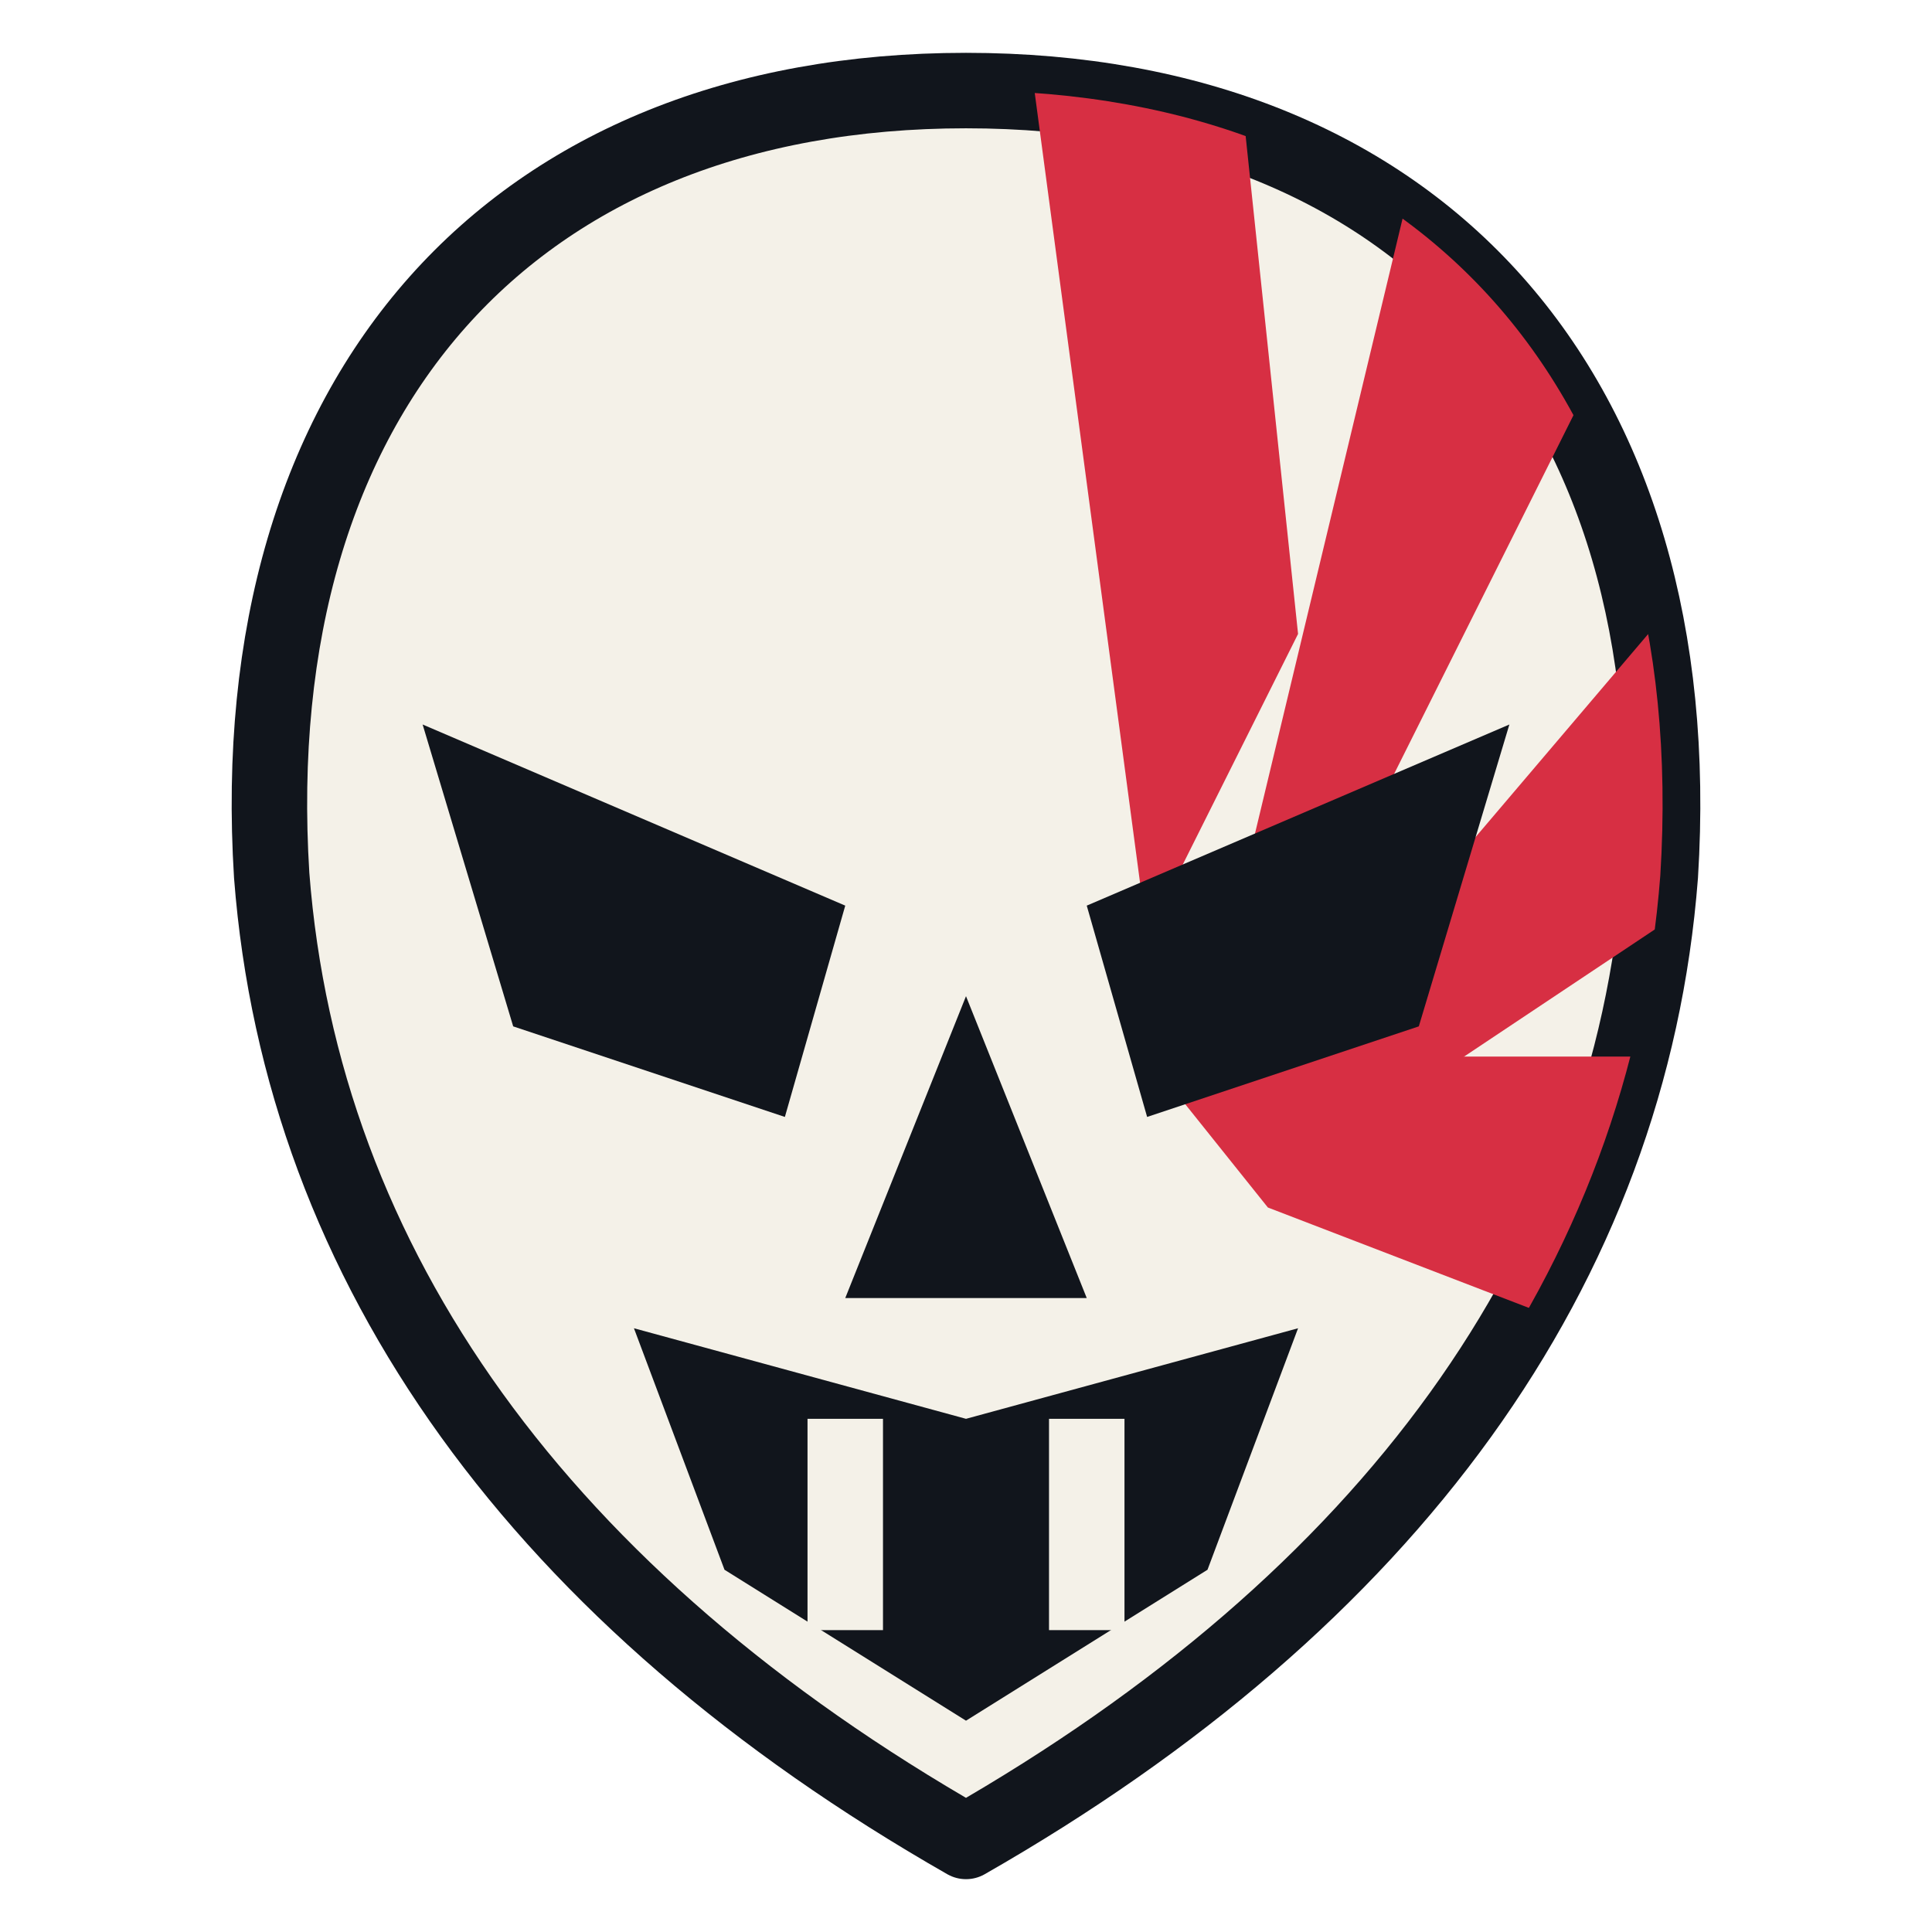
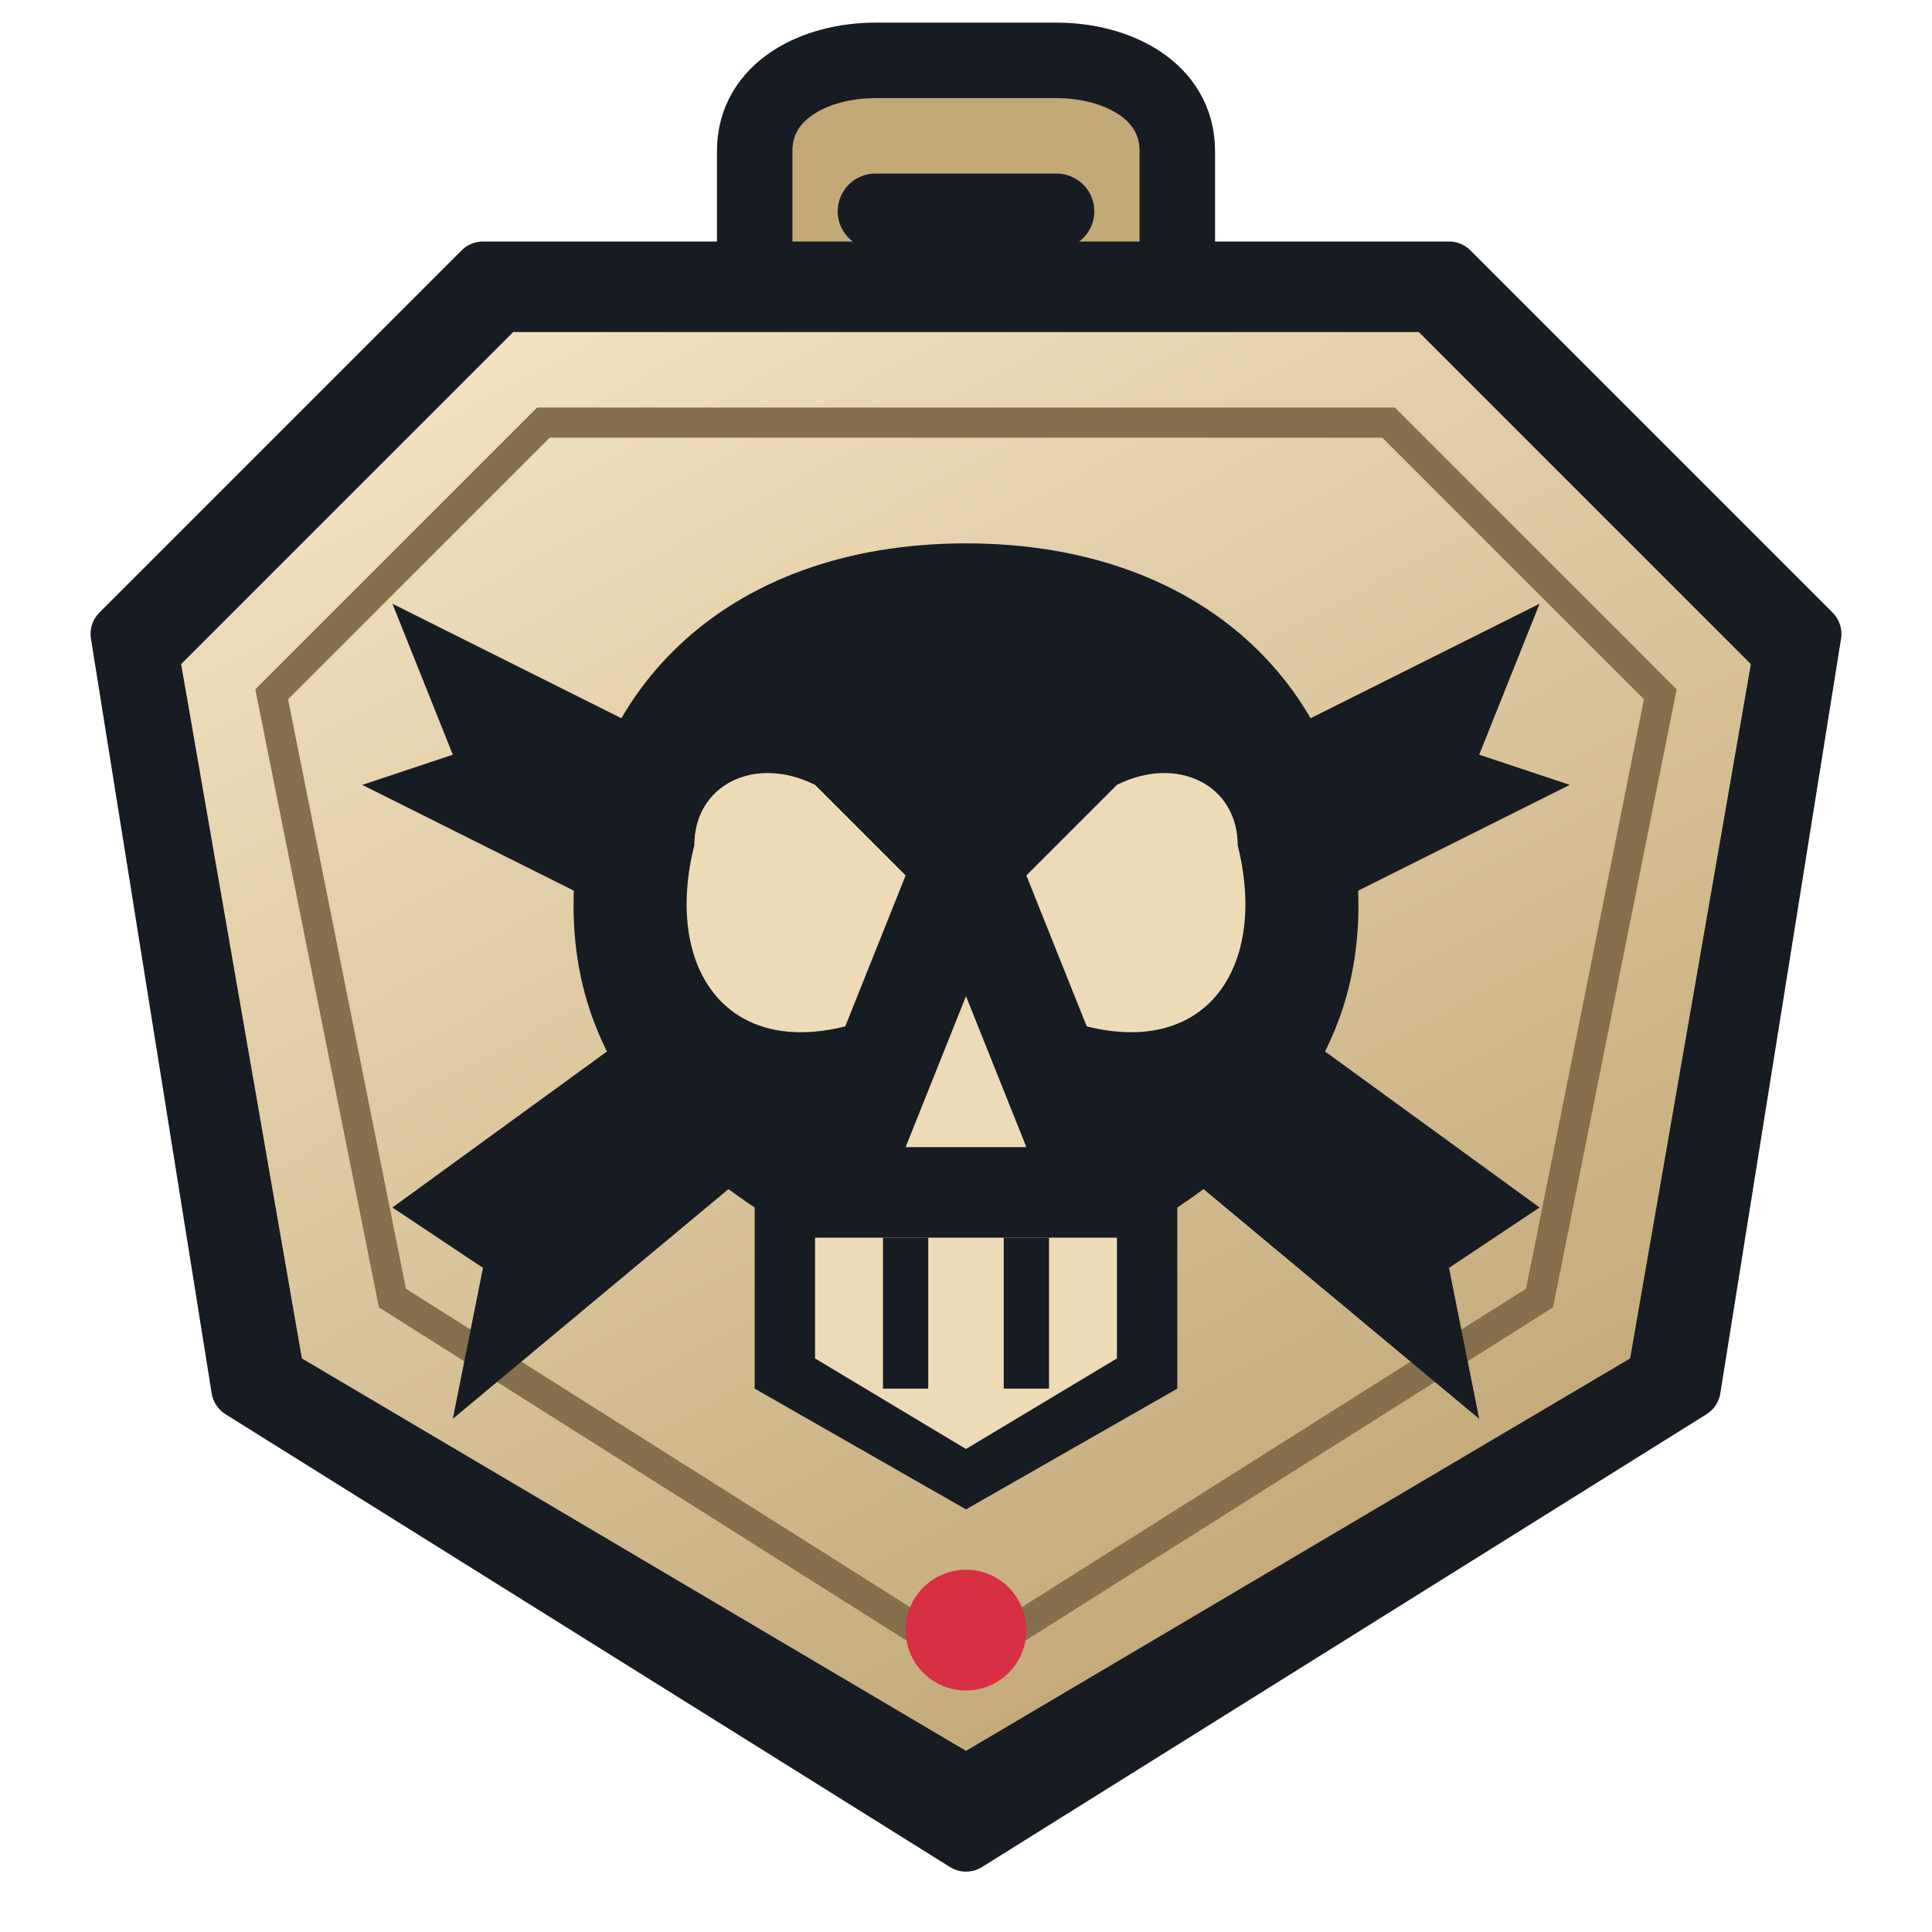
<svg xmlns="http://www.w3.org/2000/svg" width="64" height="64" viewBox="0 0 64 64">
  <defs>
-     <clipPath id="face">
-       <path d="M32 3C17 3 8 13 9 29c1 13 9 24 23 32 14-8 22-19 23-32C56 13 47 3 32 3Z" />
-     </clipPath>
+     <linearGradient id="ivory" x1="0" y1="0" x2="0.6" y2="1">
+       <stop stop-color="#f6e7c7" />
+       <stop offset="1" stop-color="#c3a878" />
+     </linearGradient>
  </defs>
-   <path d="M32 3C17 3 8 13 9 29c1 13 9 24 23 32 14-8 22-19 23-32C56 13 47 3 32 3Z" fill="#f4f1e8" stroke="#11151c" stroke-width="2.5" stroke-linejoin="round" />
-   <g clip-path="url(#face)" fill="#d72f43">
-     <path d="m34 1 7 1 2 19-5 10Z" />
-     <path d="m47 5 7 5-8 16-5 4Z" />
-     <path d="m58 17 4 9-15 10-6 1Z" />
-     <path d="m59 35-4 10-13-5-4-5Z" />
+   <path d="M25 11V5c0-2 2-3 4-3h6c2 0 4 1 4 3v6" fill="#c3a878" stroke="#171b22" stroke-width="2.5" />
+   <path d="M29 7h6" fill="none" stroke="#171b22" stroke-width="2.5" stroke-linecap="round" />
+   <path d="m16 9 32 0 12 12-4 25-24 15L8 46 4 21Z" fill="#171b22" stroke="#171b22" stroke-width="2" stroke-linejoin="round" />
+   <path d="m17 11 30 0 11 11-4 23-22 13L10 45 6 22Z" fill="url(#ivory)" />
+   <path d="m18 14 28 0 9 9-4 20-19 12-19-12-4-20Z" fill="none" stroke="#866f4d" stroke-width="1" />
+   <g fill="#171b22">
+     <path d="m13 20 12 6-3 5-10-5 3-1Z m38 0-12 6 3 5 10-5-3-1Z" />
+     <path d="m13 40 11-8 3 5-12 10 1-5Z m38 0-11-8-3 5 12 10-1-5Z" />
+     <path d="M32 18c-8 0-13 5-13 12 0 5 3 8 6 10v6l7 4 7-4v-6c3-2 6-5 6-10 0-7-5-12-13-12Z" />
  </g>
-   <path d="m14 24 14 6-2 7-9-3Z M50 24l-14 6 2 7 9-3Z" fill="#11151c" />
-   <path d="m32 33-4 10h8Z" fill="#11151c" />
-   <path d="m21 44 11 3 11-3-3 8-8 5-8-5Z" fill="#11151c" />
-   <path d="M28 47v7m8-7v7" fill="none" stroke="#f4f1e8" stroke-width="2.5" />
+   <path d="M23 28c0-2 2-3 4-2l3 3-2 5c-4 1-6-2-5-6Z m18 0c0-2-2-3-4-2l-3 3 2 5c4 1 6-2 5-6Z" fill="#eddbb8" />
+   <path d="m32 33-2 5h4Z" fill="#eddbb8" />
+   <path d="M27 41h10v4l-5 3-5-3Z" fill="#eddbb8" />
+   <path d="M30 41v5m4-5v5" fill="none" stroke="#171b22" stroke-width="1.5" />
+   <circle cx="32" cy="54" r="2" fill="#d72f43" />
</svg>
